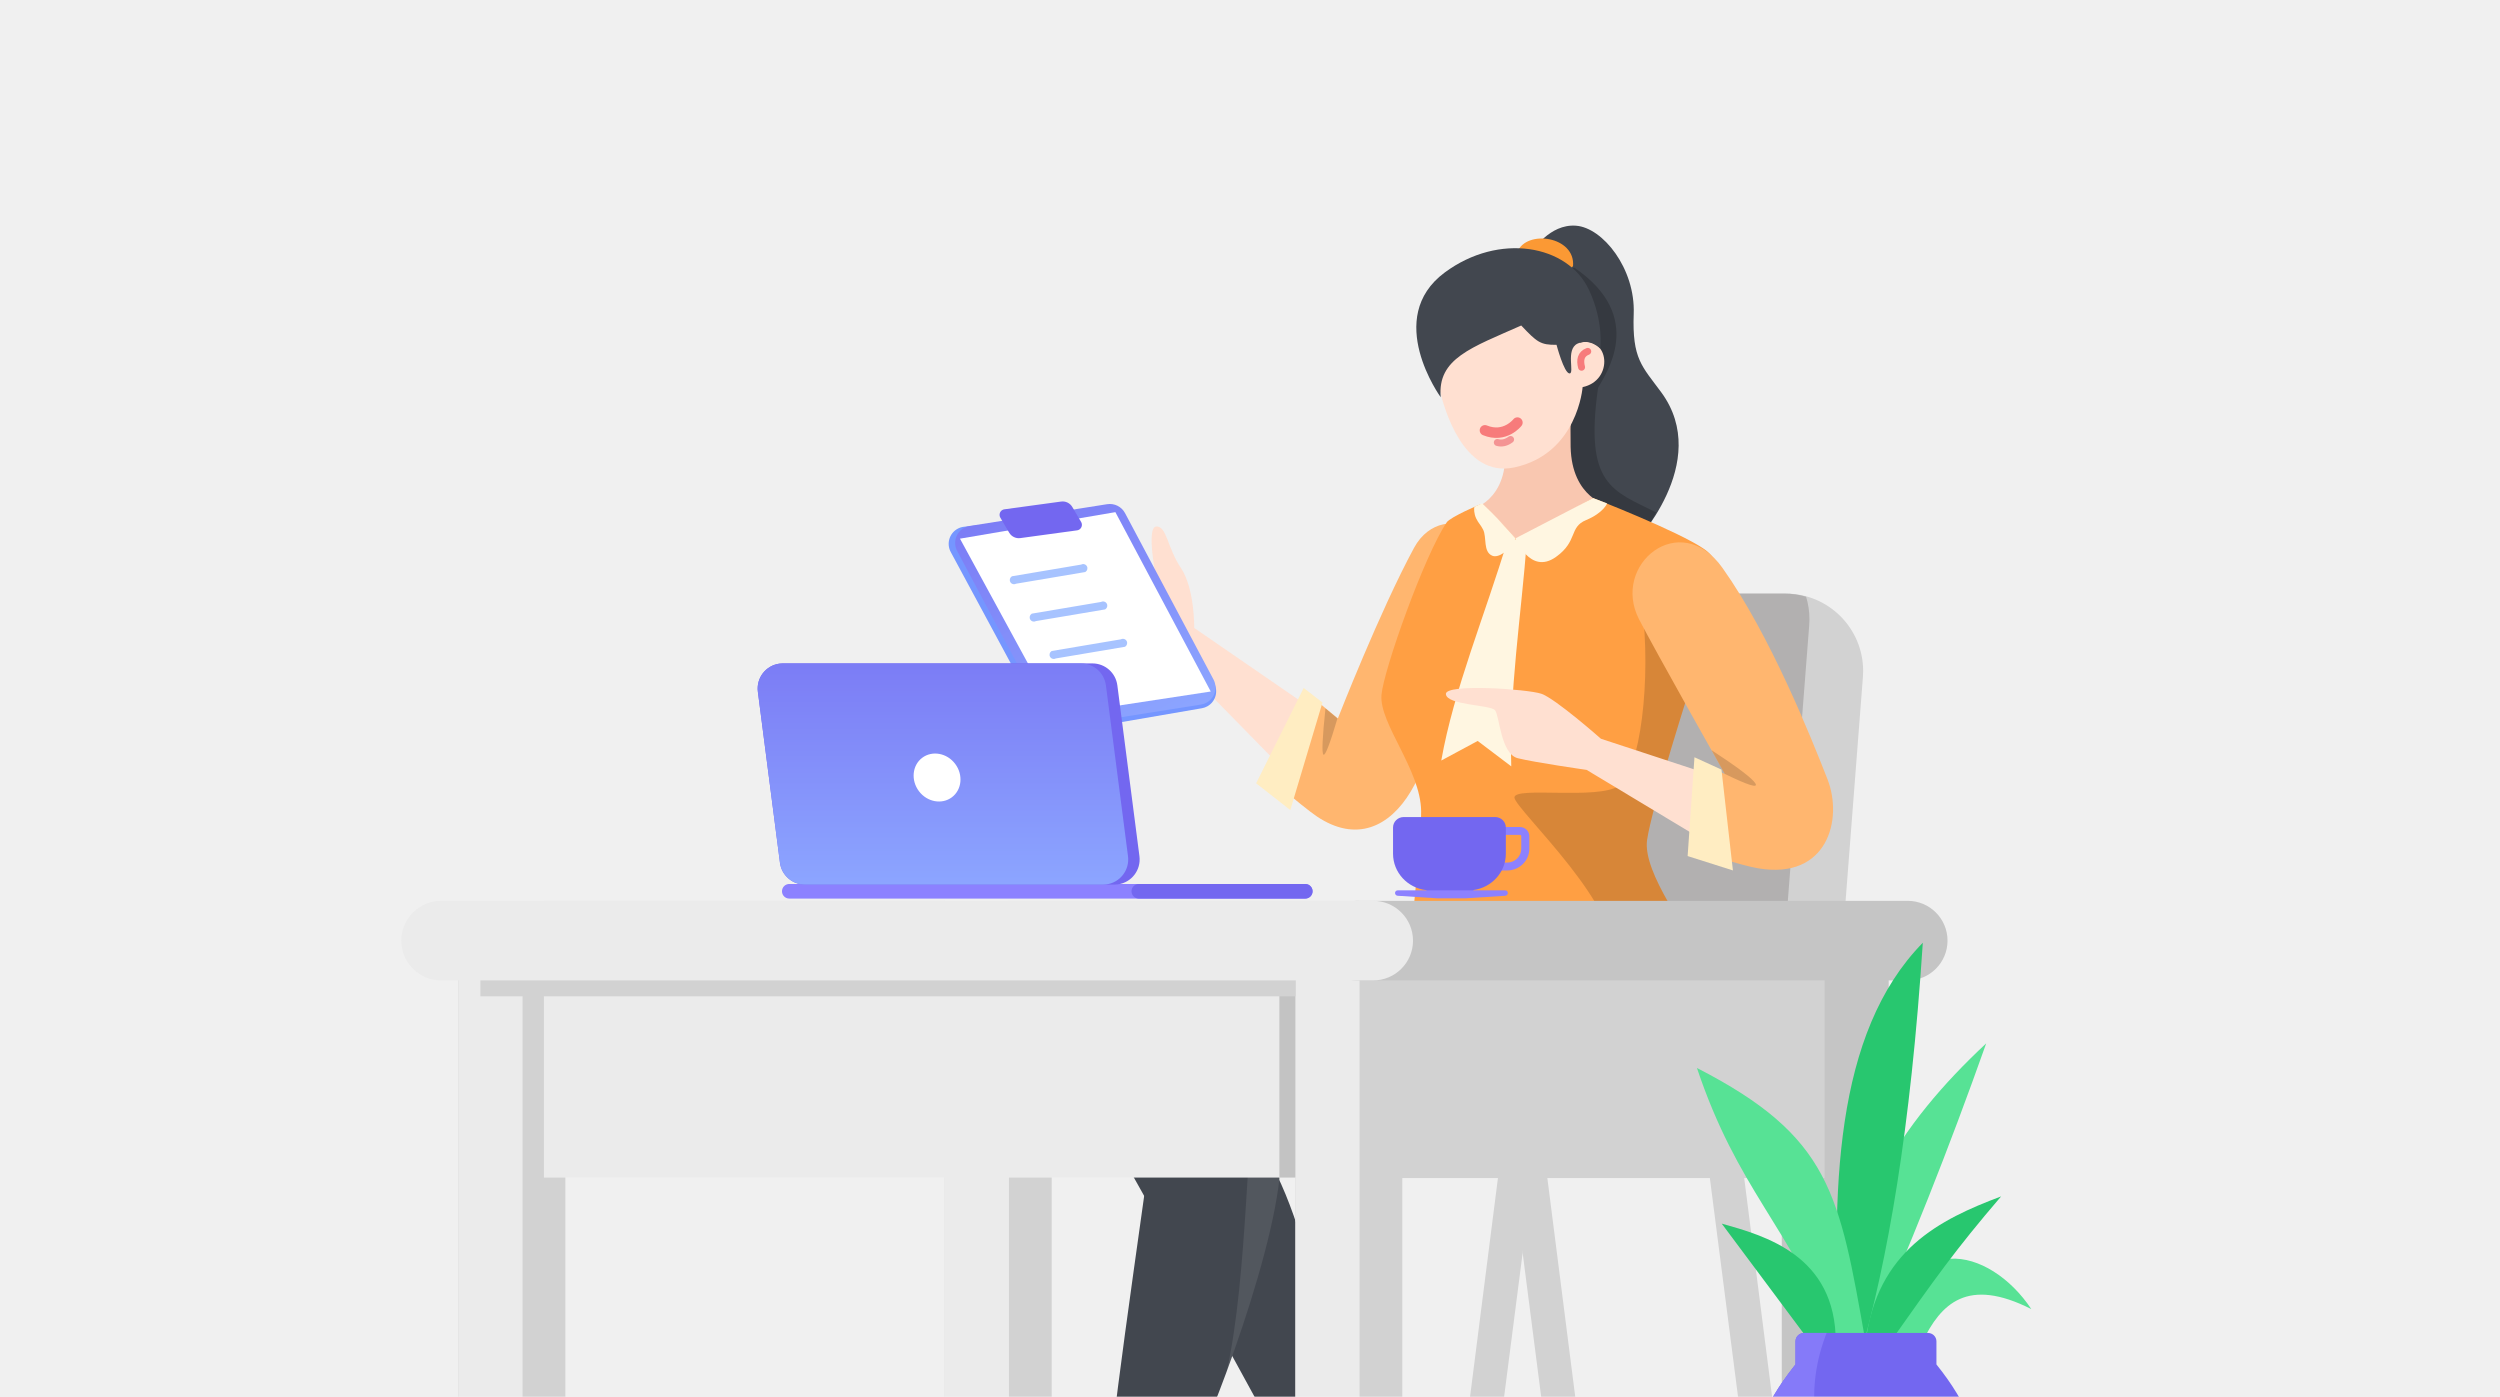
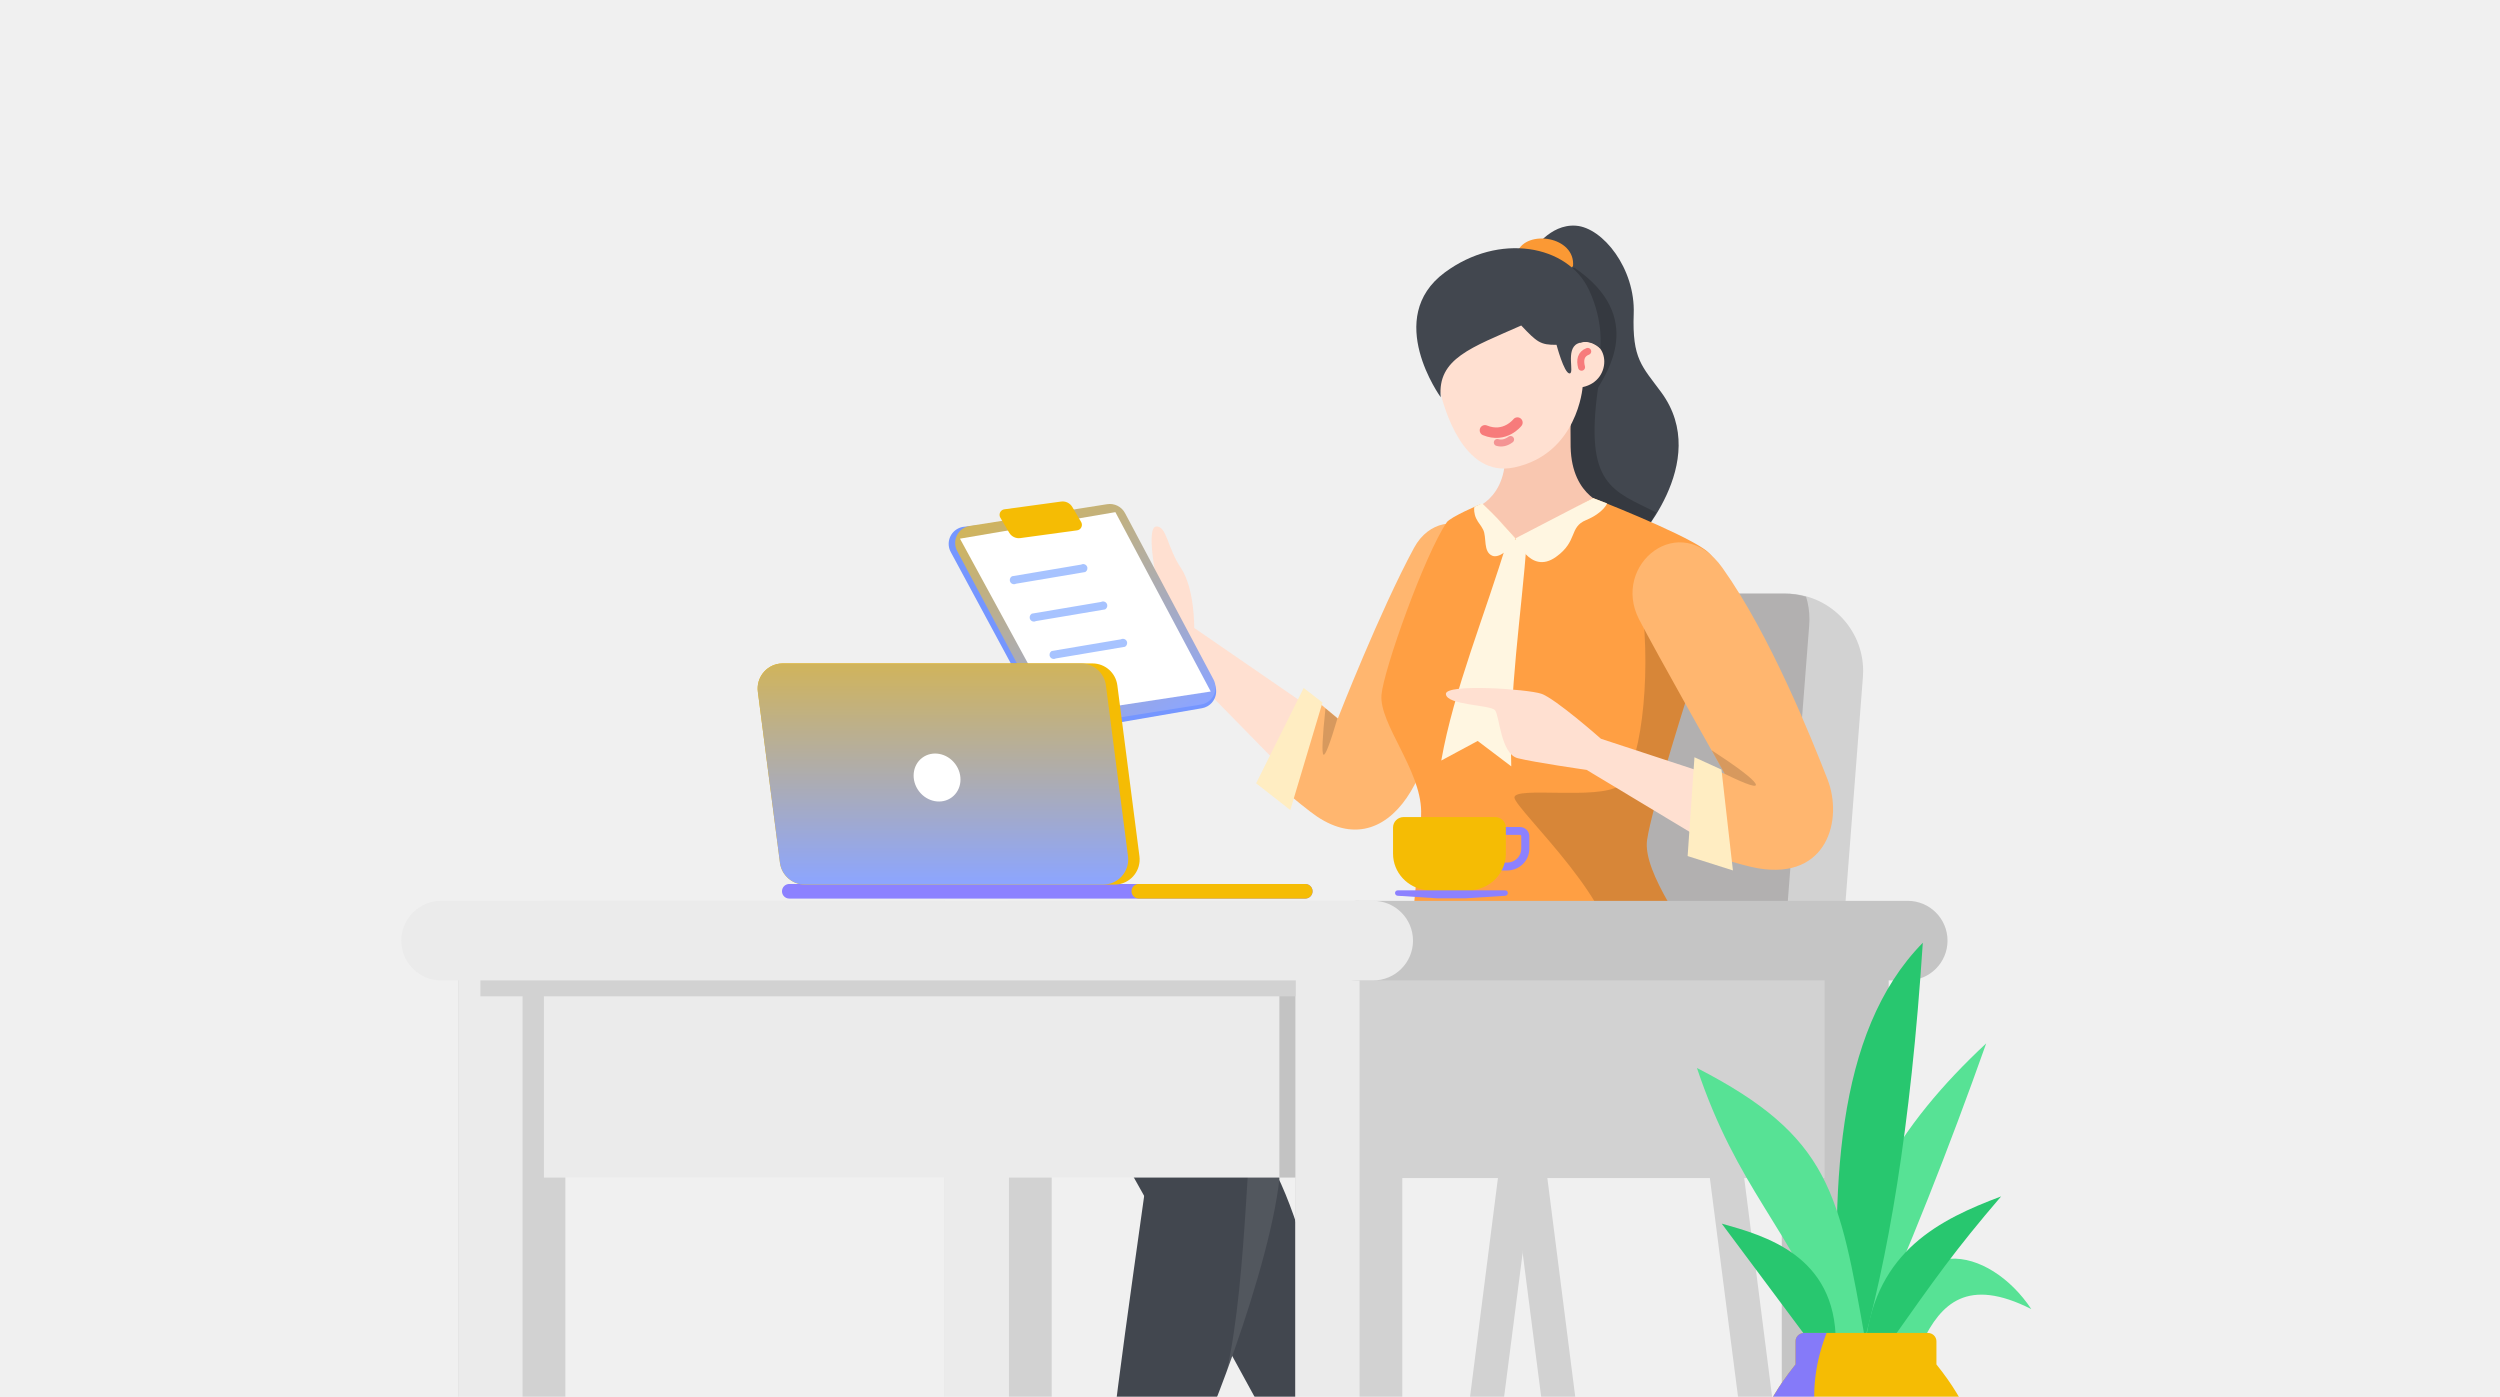
<svg xmlns="http://www.w3.org/2000/svg" xmlns:xlink="http://www.w3.org/1999/xlink" width="358px" height="200px" viewBox="0 0 358 200" version="1.1">
  <defs>
    <path d="M6,0 L352,0 C355.314,-6.08718376e-16 358,2.686 358,6 L358,200 L358,200 L0,200 L0,6 C-4.05812251e-16,2.686 2.686,6.08718376e-16 6,0 Z" id="path-1" />
    <linearGradient x1="68.669%" y1="-53.107%" x2="68.669%" y2="100%" id="linearGradient-3">
-       <stop stop-color="#7367F0" offset="0%" />
+       <stop stop-color="#f5bc04" offset="0%" />
      <stop stop-color="#8CA5FF" offset="100%" />
    </linearGradient>
    <linearGradient x1="68.669%" y1="-53.107%" x2="68.669%" y2="100%" id="linearGradient-4">
-       <stop stop-color="#7367F0" offset="0%" />
+       <stop stop-color="#f5bc04" offset="0%" />
      <stop stop-color="#8CA5FF" offset="100%" />
    </linearGradient>
    <path d="M7.952,0.064 L25.69,0.064 C26.366,0.064 26.914,0.603 26.914,1.268 L26.914,4.578 C31.399,10.144 33.642,15.71 33.642,21.277 C33.642,26.672 31.727,32.066 27.896,37.461 C27.668,37.784 27.293,37.976 26.894,37.976 L6.749,37.976 C6.349,37.976 5.975,37.784 5.746,37.461 C1.915,32.066 0,26.672 0,21.277 C0,15.815 2.159,10.354 6.477,4.893 L6.728,4.578 L6.728,1.268 C6.728,0.603 7.276,0.064 7.952,0.064 Z" id="path-5" />
  </defs>
  <g id="📝-Pages-New" stroke="none" stroke-width="1" fill="none" fill-rule="evenodd">
    <g id="Knowledge-Base" transform="translate(-670, -791)">
      <g id="Illustration" transform="translate(670, 791)">
        <mask id="mask-2" fill="white">
          <use xlink:href="#path-1" />
        </mask>
        <g id="Mask" />
        <g mask="url(#mask-2)">
          <g transform="translate(57, 30)">
            <g id="Chair4" transform="translate(121, 55)">
              <polygon id="Path" fill="#D2D2D2" points="38.077 71.363 28.831 143.879 33.679 143.815 42.925 72.042" />
              <polygon id="Path" fill="#D2D2D2" transform="translate(44.20678, 107.6211) scale(-1, 1) translate(-44.20678, -107.6211) " points="46.406 71.363 37.159 143.879 42.007 143.815 51.254 72.042" />
              <polygon id="Path" fill="#D2D2D2" transform="translate(72.39661, 107.6211) scale(-1, 1) translate(-72.39661, -107.6211) " points="74.596 71.363 65.349 143.879 70.197 143.815 79.444 72.042" />
              <path d="M0,75.186 C-5.12399906e-16,71.002 3.392,67.61 7.576,67.61 L36.218,67.61 C41.936,67.61 46.717,63.261 47.256,57.568 L51.76,10.042 C52.299,4.349 57.08,2.82683167e-15 62.798,0 L77.715,0 C83.839,6.51445281e-16 88.803,4.964 88.803,11.088 C88.803,11.374 88.792,11.659 88.77,11.944 L84.08,72.53 C83.633,78.304 78.817,82.762 73.025,82.762 L7.576,82.762 C3.392,82.762 5.12399906e-16,79.37 0,75.186 Z" id="Path" fill="#D2D2D2" />
              <path d="M77.51,-2.27373675e-13 C78.594,-2.27572851e-13 79.642,0.156 80.632,0.446 C80.945,1.469 81.113,2.555 81.113,3.68 C81.113,3.966 81.102,4.253 81.079,4.538 L76.394,64.893 C75.946,70.666 71.13,75.123 65.339,75.123 L0.071,75.123 L0.001,75.122 C0,75.073 9.36073955e-17,75.024 0,74.974 C6.90201459e-15,70.801 3.383,67.418 7.556,67.418 L36.107,67.418 C41.825,67.418 46.605,63.071 47.146,57.379 L51.645,10.039 C52.185,4.347 56.965,-2.24547053e-13 62.683,-2.27373675e-13 L77.51,-2.27373675e-13 Z" id="Combined-Shape" fill="#B2B0B0" />
            </g>
            <g id="Wom3.4" transform="translate(143, 100) scale(-1, 1) translate(-143, -100) translate(80, 0)">
              <g id="LLeg" transform="translate(28.09581, 104.5721)" fill="#42474F">
                <path d="M15.558,0.024 C22.487,0.333 61.05,8.844 68.057,10.29 C75.063,11.737 80.986,19.561 75.644,28.622 C69.643,38.793 54.16,67.679 50.401,74.191 C48.54,77.414 39.154,75.607 41.359,70.197 C45.469,60.113 47.378,34.78 57.857,25.544 C57.857,25.544 22.616,31.664 7.393,24.653 C-3.67,19.557 -1.167,-0.722 15.558,0.024 Z" id="Path" />
              </g>
              <g id="LArm" transform="translate(48.23367, 44.95087)">
                <path d="M43.754,14.969 C43.754,14.969 43.676,9.343 45.648,6.403 C47.62,3.463 47.698,0.34 49.191,0.442 C50.683,0.544 49.205,7.803 49.205,7.803 C49.205,7.803 51.099,7.081 52.459,6.168 C53.82,5.255 57.945,0.753 58.909,1.551 C60.543,2.91 57.911,10.578 56.477,12.111 C55.038,13.644 47.179,18.687 47.179,18.687 L27.93,38.329 L24.316,28.35 L43.754,14.969 Z" id="Path" fill="#FFE0D1" />
                <path d="M1.174,13.114 C4.398,20.574 10.299,34.278 12.732,38.367 C15.781,43.487 20.589,45.743 26.218,41.944 C27.214,41.272 29.23,39.651 32.266,37.082 L26.756,24.982 C24.374,26.944 23.183,27.925 23.183,27.925 C23.183,27.925 17.134,12.452 12.268,3.488 C8.054,-4.267 -3.732,1.772 1.174,13.114 Z" id="Path" fill="#FFB66F" />
                <path d="M23.245,27.933 C24.328,31.599 24.996,33.326 25.249,33.114 C25.503,32.902 25.406,30.696 24.959,26.496 L23.245,27.933 Z" id="Path" fill-opacity="0.16" fill="#000000" />
                <polygon id="Path-65" fill="#FFEDC2" points="25.387 25.652 29.994 41.05 34.888 37.217 28.077 23.567" />
              </g>
              <g id="Head" transform="translate(19.60132, 0)">
                <g id="Group-21" transform="translate(17.13841, 26.00611) rotate(12) translate(-17.13841, -26.00611) translate(4.638413, 2.506106)">
                  <path d="M15.016,2.524 C15.016,2.524 11.819,-0.875 8.127,0.216 C4.434,1.306 1.095,7.99 2.68,14.273 C4.258,20.557 3.073,21.85 1.159,26.085 C-3.983,37.477 9.656,46.638 9.656,46.638 L24.522,43.484 L19.211,15.738 L15.016,2.524 Z" id="Path" fill="#42474F" />
                  <path d="M9.606,6.059 C0.946,15.119 8.457,21.904 9.872,23.571 C14.734,36.855 10.866,38.412 5.454,42.76 L8.364,46.078 L16.706,42.599 L16.438,5.331 L9.606,6.059 Z" id="Path-50" fill-opacity="0.199" fill="#000000" />
                </g>
                <path d="M13.051,42.433 C13.051,42.433 18.329,41.374 18.485,33.986 C18.642,26.597 17.773,24.075 17.773,24.075 L27.726,23.895 C27.726,23.895 27.835,32.13 27.836,35.109 C27.841,42.351 33.426,43.191 33.426,43.191 C33.426,43.191 32.265,48.92 23.246,49.426 C16.204,49.822 13.051,42.433 13.051,42.433 Z" id="Path" fill="#F9C7B0" />
                <g id="Group-20" transform="translate(27.08848, 21.33915) rotate(12) translate(-27.08848, -21.33915) translate(13.58848, 5.339154)">
                  <path d="M1.995,4.913 C0.754,0.819 7.424,-1.657 9.383,1.292 C9.383,1.292 10.344,4.087 8.341,5.683 C5.631,7.835 1.995,4.913 1.995,4.913 Z" id="Path" fill="#FB9934" />
                  <path d="M3.36,15.846 C-1.08,15.674 -0.356,22.161 4.257,22.152 C4.257,22.152 6.936,31.367 16.237,31.367 C23.791,31.367 24.282,20.627 24.351,18.484 C24.425,16.2 24.434,8.695 24.434,8.695 L3.187,8.685 L3.36,15.846 Z" id="Path" fill="#FFE0D1" />
                  <path d="M5.69,19.846 C6.446,19.639 6.651,15.451 6.651,15.451 C8.913,15.003 9.311,14.493 11.02,11.694 C18.613,13.309 23.767,13.802 24.434,19.35 C24.434,19.35 30.136,6.54 20.146,1.987 C11.358,-2.013 2.087,1.745 0.469,8.729 C-0.677,13.659 0.637,17.28 0.637,17.28 C0.637,17.28 1.788,15.451 3.677,15.908 C5.567,16.365 4.934,20.052 5.69,19.846 Z" id="Path" fill="#42474F" />
                  <path d="M14.608,24.436 C14.608,24.436 16.137,26.901 19.119,26.027" id="Path" stroke="#F77B7B" stroke-width="1.5" stroke-linecap="round" transform="translate(16.86349, 25.32509) rotate(-18) translate(-16.86349, -25.32509) " />
                  <path d="M15.903,27.378 C16.603,27.671 17.267,27.671 17.848,27.334" id="Path" stroke="#F49494" stroke-linecap="round" transform="translate(16.87519, 27.46345) rotate(2) translate(-16.87519, -27.46345) " />
                  <path d="M3.565,19.444 C3.844,18.44 3.72,17.563 2.721,17.162" id="Path-8" stroke="#F77B7B" stroke-linecap="round" transform="translate(3.207757, 18.30307) rotate(-13) translate(-3.207757, -18.30307) " />
                </g>
              </g>
              <g id="Group-19" transform="translate(16.70562, 41.32406)">
                <path d="M34.241,0.88 C34.362,0.874 38.619,2.737 39.109,3.456 C42.302,8.137 48.165,24.612 48.466,28.186 C48.807,32.308 42.859,38.875 42.786,44.843 C42.721,50.812 45.33,68.784 44.318,70.463 C43.314,72.141 36.716,80.116 35.339,80.148 C33.955,80.181 32.921,75.994 30.824,76.085 C28.735,76.176 24.379,81.727 22.501,81.688 C20.631,81.647 1.248,69.377 2.729,65.882 C4.219,62.386 11.134,53.698 10.429,48.935 C9.733,44.173 4.171,26.592 2.163,20.609 C0.163,14.625 -1.448,9.859 2.284,7.284 C6.017,4.71 18.161,0 18.161,0 L29.035,6.078 C29.035,6.078 33.61,0.91 34.241,0.88 Z" id="Path" fill="#FF9F43" />
                <path d="M30.375,5.909 C33.636,16.745 38.112,27.423 39.904,37.585 L34.69,34.778 L29.881,38.419 C30.221,27.854 28.446,16.762 27.63,5.909 L30.375,5.909 Z" id="Path" fill="#FFF6E1" />
                <path d="M11.326,14.23 L11.202,15.106 C9.741,25.988 11.47,39.194 14.467,41.208 C17.525,43.265 29.43,41.247 29.43,42.875 C29.43,44.504 12.978,59.43 15.679,66.566 C17.164,70.489 16.667,73.978 14.187,77.033 L13.468,76.549 C7.848,72.741 1.883,67.879 2.729,65.882 C4.219,62.386 11.134,53.698 10.429,48.935 C9.761,44.363 4.608,27.978 2.42,21.381 L1.723,19.289 C0.913,16.837 0.239,14.615 0.076,12.698 L0.579,12.373 C8.614,7.226 12.197,7.845 11.326,14.23 L11.326,14.23 Z" id="Path" fill-opacity="0.16" fill="#000000" />
                <path d="M16.154,0.767 L18.161,0 L29.274,5.763 C29.274,5.763 27.184,11.076 23.484,8.43 C20.312,6.168 21.65,4.177 19.164,3.15 C16.687,2.123 16.154,0.767 16.154,0.767 Z" id="Path" fill="#FFF6E1" />
                <path d="M29.274,5.763 C30.079,7.551 31.717,8.596 32.563,8.271 C33.961,7.734 33.361,5.597 33.912,4.518 C34.306,3.752 34.561,3.636 34.906,2.917 C35.227,2.257 35.24,1.466 35.158,1.247 L34.065,0.751 C33.063,1.694 32.329,2.417 31.863,2.917 C31.283,3.541 30.419,4.49 29.274,5.763 Z" id="Path" fill="#FFF6E1" />
              </g>
              <g id="RArm" transform="translate(0, 47.66368)">
                <path d="M33.745,28.126 C33.745,28.126 40.288,22.348 42.29,21.678 C44.293,21.007 56.022,20.202 55.949,21.717 C55.864,23.34 49.564,23.247 48.912,24.045 C48.259,24.844 48.11,30.302 45.643,30.915 C43.18,31.528 35.798,32.584 35.798,32.584 L18.138,43.213 L17.383,33.501 L33.745,28.126 Z" id="Path" fill="#FFE0D1" />
                <path d="M16.341,3.661 C9.448,13.369 3.563,28.156 1.304,33.921 C-0.955,39.686 1.324,48.381 11.257,46.674 C12.375,46.482 14.188,46.001 16.696,45.23 L19.07,31.878 C17.029,32.733 16.008,33.161 16.008,33.161 C16.008,33.161 25.88,15.699 28.291,11.017 C32.318,3.2 22.412,-4.892 16.341,3.661 Z" id="Path" fill="#FFB66F" />
                <path d="M16.008,33.161 C12.665,34.79 11.204,35.247 11.624,34.53 C12.045,33.813 14.137,32.225 17.9,29.765 L16.008,33.161 Z" id="Path" fill-opacity="0.16" fill="#000000" />
                <polygon id="Path-64" fill="#FFEDC2" points="16.486 32.544 14.847 46.982 21.331 44.925 20.353 30.776" />
              </g>
              <g id="RLeg" transform="translate(15.94627, 101.5411)">
                <path d="M6.757,0.134 C-1.984,13.276 -1.129,22.783 9.321,28.653 C22.707,36.172 63.994,27.364 63.994,27.364 C63.994,27.364 63.262,33.248 63.994,38.496 C65.907,52.202 75.004,75.037 76.928,77.906 C79.59,81.874 87.697,78.881 87.85,75.577 C88.003,72.274 81.738,30.078 80.785,22.032 C79.838,13.985 76.846,12.816 68.106,10.617 C66.099,10.111 42.356,4.223 40.181,4.395 C27.723,5.378 16.581,3.957 6.757,0.134 Z" id="Path" fill="#42474F" />
                <path d="M16.28,26.462 C29.834,27.977 65.717,24.853 67.158,26.273 C68.534,27.628 68.304,51.208 71.391,64.855 C68.35,56.586 65.059,46.126 63.994,38.496 C63.262,33.248 63.994,27.364 63.994,27.364 L62.592,27.644 C55.277,29.062 21.363,35.15 9.321,28.653 C2.258,24.842 -0.475,18.942 1.123,10.952 C3.049,20.377 8.102,25.547 16.28,26.462 Z" id="Path" fill-opacity="0.192" fill="#FFFFFF" opacity="0.44" />
                <ellipse id="Oval" fill-opacity="0.192" fill="#FFFFFF" transform="translate(86.56548, 23.11196) rotate(13) translate(-86.56548, -23.11196) " cx="86.565" cy="23.112" rx="2.278" ry="4.168" />
                <ellipse id="Oval" fill-opacity="0.192" fill="#FFFFFF" transform="translate(75.93463, 20.45977) rotate(-16) translate(-75.93463, -20.45977) " cx="75.935" cy="20.46" rx="3.037" ry="4.547" />
              </g>
            </g>
            <g id="Example-Task1" transform="translate(97.77145, 58.16383) rotate(-28) translate(-97.77145, -58.16383) translate(85.27145, 37.16383)">
              <g id="Group-3" transform="translate(-0, -0)">
                <path d="M3.716,1.906 L22.562,9.467 C23.474,9.833 24.082,10.706 24.108,11.688 L24.819,38.439 C24.855,39.799 23.781,40.931 22.421,40.967 C22.137,40.975 21.855,40.933 21.585,40.845 L2.19,34.461 C1.184,34.13 0.502,33.193 0.496,32.135 L0.334,4.207 C0.326,2.846 1.423,1.737 2.784,1.729 C3.103,1.727 3.42,1.787 3.716,1.906 Z" id="Rectangle" fill="#7596FF" fill-rule="nonzero" />
                <path d="M4.482,2.186 L23.325,8.676 C24.32,9.019 24.987,9.954 24.987,11.006 L24.987,37.988 C24.987,39.348 23.884,40.452 22.523,40.452 C22.25,40.452 21.979,40.406 21.72,40.317 L2.877,33.827 C1.883,33.484 1.216,32.549 1.216,31.497 L1.216,4.515 C1.216,3.155 2.319,2.051 3.68,2.051 C3.953,2.051 4.224,2.097 4.482,2.186 Z" id="Rectangle" fill="url(#linearGradient-3)" />
                <polygon id="Rectangle" fill="#FFFFFF" fill-rule="nonzero" points="2.399 3.14 23.831 10.235 23.831 39.326 2.691 31.91" />
-                 <path d="M9.99,2.414 L17.686,5.25 C18.291,5.473 18.703,6.037 18.731,6.682 L18.84,9.177 C18.859,9.618 18.517,9.992 18.075,10.011 C17.969,10.016 17.863,9.999 17.764,9.962 L10.068,7.126 C9.463,6.903 9.051,6.339 9.023,5.695 L8.914,3.199 C8.895,2.758 9.238,2.384 9.679,2.365 C9.785,2.361 9.891,2.377 9.99,2.414 Z" id="Rectangle" fill="#7367F0" fill-rule="nonzero" />
+                 <path d="M9.99,2.414 L17.686,5.25 C18.291,5.473 18.703,6.037 18.731,6.682 L18.84,9.177 C18.859,9.618 18.517,9.992 18.075,10.011 C17.969,10.016 17.863,9.999 17.764,9.962 L10.068,7.126 C9.463,6.903 9.051,6.339 9.023,5.695 L8.914,3.199 C8.895,2.758 9.238,2.384 9.679,2.365 C9.785,2.361 9.891,2.377 9.99,2.414 Z" id="Rectangle" fill="#f5bc04" fill-rule="nonzero" />
                <path d="M15.985,14.567 C16.321,14.567 16.593,14.839 16.593,15.173 C16.593,15.484 16.358,15.74 16.056,15.775 L15.985,15.779 L6.456,12.605 C6.12,12.605 5.848,12.334 5.848,11.999 C5.848,11.688 6.083,11.432 6.385,11.397 L6.456,11.393 L15.985,14.567 Z" id="Path" fill="#A7C3FF" />
                <path d="M15.985,20.628 C16.321,20.628 16.593,20.899 16.593,21.234 C16.593,21.545 16.358,21.801 16.056,21.836 L15.985,21.84 L6.456,18.666 C6.12,18.666 5.848,18.394 5.848,18.06 C5.848,17.749 6.083,17.493 6.385,17.458 L6.456,17.454 L15.985,20.628 Z" id="Path" fill="#A7C3FF" />
                <path d="M15.985,26.689 C16.321,26.689 16.593,26.96 16.593,27.295 C16.593,27.605 16.358,27.862 16.056,27.897 L15.985,27.901 L6.456,24.726 C6.12,24.726 5.848,24.455 5.848,24.12 C5.848,23.809 6.083,23.553 6.385,23.518 L6.456,23.514 L15.985,26.689 Z" id="Path" fill="#A7C3FF" />
              </g>
            </g>
            <g id="Group-26" transform="translate(0, 99)">
              <g id="Group-25" transform="translate(8.649351, 0)">
                <polygon id="Rectangle" fill="#D2D2D2" points="69.648 3.799 84.956 3.799 84.956 100.493 69.648 100.493" />
                <polygon id="Rectangle" fill="#EBEBEB" points="69.648 -1.78512303e-13 78.833 -1.78512303e-13 78.833 100.493 69.648 100.493" />
                <polygon id="Rectangle" fill="#D2D2D2" points="1.05161699e-15 3.799 75.777 3.799 75.777 32.801 15.308 32.801 15.308 100.493 1.05161699e-15 100.493" />
                <polygon id="Rectangle" fill="#EBEBEB" points="1.01974981e-15 3.799 9.185 3.799 9.185 100.493 1.01974981e-15 100.493" />
              </g>
              <g id="Group-25">
                <polygon id="Rectangle" fill="#C5C5C5" points="198.15 3.799 213.459 3.799 213.459 100.493 198.15 100.493" />
                <polygon id="Rectangle" fill="#D2D2D2" points="128.503 3.799 204.28 3.799 204.28 39.699 143.811 39.699 143.811 100.493 128.503 100.493" />
                <polygon id="Rectangle" fill="#EBEBEB" points="20.89 -2.81575148e-13 137.599 -4.04882098e-13 137.599 39.628 20.89 39.628" />
                <polygon id="Rectangle" fill="#C3C3C3" points="126.207 3.799 135.392 3.799 135.392 39.628 126.207 39.628" />
                <polygon id="Rectangle" fill="#EBEBEB" points="128.503 3.799 137.688 3.799 137.688 100.493 128.503 100.493" />
                <path d="M137.299,0 L216.186,0 C219.333,2.97461293e-15 221.885,2.551 221.885,5.698 C221.885,8.845 219.333,11.396 216.186,11.396 L137.299,11.396 C134.152,11.396 131.601,8.845 131.601,5.698 C131.601,2.551 134.152,5.7810075e-16 137.299,0 Z" id="Rectangle" fill="#C5C5C5" />
                <polygon id="Rectangle" fill="#D2D2D2" points="11.794 2.279 128.503 2.279 128.503 13.676 11.794 13.676" />
                <path d="M6.164,-1.78139615e-14 L139.644,-1.78139615e-14 C142.791,6.58155786e-15 145.342,2.551 145.342,5.698 C145.342,8.845 142.791,11.396 139.644,11.396 L6.164,11.396 C3.017,11.396 0.466,8.845 0.466,5.698 C0.466,2.551 3.017,-1.90122176e-14 6.164,-1.78139615e-14 Z" id="Rectangle" fill="#EBEBEB" />
              </g>
            </g>
            <g id="Cup" transform="translate(152, 93) scale(-1, 1) translate(-152, -93) translate(142, 87)">
              <path d="M5.196,1.431 L1.346,1.431 C0.603,1.431 0,2.018 0,2.743 L0,4.541 C0,6.259 1.428,7.651 3.19,7.651 L5.196,7.651 C5.514,7.651 5.773,7.4 5.773,7.089 C5.773,6.778 5.514,6.526 5.196,6.526 L3.19,6.526 C2.065,6.526 1.154,5.638 1.154,4.541 L1.154,2.743 C1.154,2.64 1.24,2.556 1.346,2.556 L5.196,2.556 C5.514,2.556 5.773,2.304 5.773,1.993 C5.773,1.683 5.514,1.431 5.196,1.431 Z" id="Path" fill="#8C81FF" />
-               <path d="M17.979,0 C18.828,0 19.517,0.672 19.517,1.5 L19.517,5.25 C19.517,7.95 17.427,10.174 14.738,10.467 L14.737,11.25 L8.003,11.25 L8.003,10.45 C5.382,10.096 3.363,7.903 3.363,5.25 L3.363,1.5 C3.363,0.672 4.052,0 4.902,0 L17.979,0 Z" id="Path" fill="#7367F0" />
+               <path d="M17.979,0 C18.828,0 19.517,0.672 19.517,1.5 L19.517,5.25 C19.517,7.95 17.427,10.174 14.738,10.467 L14.737,11.25 L8.003,11.25 L8.003,10.45 C5.382,10.096 3.363,7.903 3.363,5.25 L3.363,1.5 C3.363,0.672 4.052,0 4.902,0 L17.979,0 Z" id="Path" fill="#f5bc04" />
              <path d="M3.452,10.5 L18.856,10.5 C19.063,10.5 19.231,10.668 19.231,10.875 C19.231,11.086 19.067,11.261 18.857,11.274 L13.196,11.641 L13.196,11.641 L9.157,11.641 L3.451,11.274 C3.241,11.261 3.077,11.086 3.077,10.875 C3.077,10.668 3.245,10.5 3.452,10.5 Z" id="Rectangle" fill="#8C81FF" />
            </g>
            <g id="FacingBack-Laptop3" transform="translate(51, 65)">
              <path d="M5.027,31.585 L78.915,31.585 C79.493,31.585 79.961,32.053 79.961,32.631 C79.961,33.209 79.493,33.677 78.915,33.677 L5.027,33.677 C4.45,33.677 3.981,33.209 3.981,32.631 C3.981,32.053 4.45,31.585 5.027,31.585 Z" id="Rectangle" fill="#8C81FF" />
-               <path d="M55.078,31.585 L78.915,31.585 C79.493,31.585 79.961,32.053 79.961,32.631 C79.961,33.209 79.493,33.677 78.915,33.677 L55.078,33.677 C54.5,33.677 54.032,33.209 54.032,32.631 C54.032,32.053 54.5,31.585 55.078,31.585 Z" id="Rectangle" fill="#7367F0" />
-               <path d="M4.095,0 L48.433,0 C50.243,-7.76541381e-16 51.772,1.344 52.004,3.138 L55.168,27.614 C55.423,29.586 54.031,31.391 52.059,31.646 C51.906,31.665 51.752,31.675 51.597,31.675 L7.26,31.675 C5.45,31.675 3.921,30.332 3.689,28.537 L0.525,4.062 C0.27,2.09 1.662,0.285 3.634,0.03 C3.787,0.01 3.941,2.8351131e-17 4.095,0 Z" id="Rectangle" fill="#7367F0" />
+               <path d="M55.078,31.585 L78.915,31.585 C79.493,31.585 79.961,32.053 79.961,32.631 C79.961,33.209 79.493,33.677 78.915,33.677 L55.078,33.677 C54.5,33.677 54.032,33.209 54.032,32.631 C54.032,32.053 54.5,31.585 55.078,31.585 Z" id="Rectangle" fill="#f5bc04" />
+               <path d="M4.095,0 L48.433,0 C50.243,-7.76541381e-16 51.772,1.344 52.004,3.138 L55.168,27.614 C55.423,29.586 54.031,31.391 52.059,31.646 C51.906,31.665 51.752,31.675 51.597,31.675 L7.26,31.675 C5.45,31.675 3.921,30.332 3.689,28.537 L0.525,4.062 C0.27,2.09 1.662,0.285 3.634,0.03 C3.787,0.01 3.941,2.8351131e-17 4.095,0 Z" id="Rectangle" fill="#f5bc04" />
              <path d="M4.095,0 L46.795,0 C48.605,9.99815459e-16 50.133,1.344 50.366,3.138 L53.53,27.614 C53.785,29.586 52.393,31.391 50.421,31.646 C50.268,31.665 50.114,31.675 49.959,31.675 L7.26,31.675 C5.45,31.675 3.921,30.332 3.689,28.537 L0.525,4.062 C0.27,2.09 1.662,0.285 3.634,0.03 C3.787,0.01 3.941,1.36061876e-15 4.095,0 Z" id="Rectangle" fill="url(#linearGradient-4)" />
              <ellipse id="Oval" fill="#FFFFFF" transform="translate(26.18607, 16.34168) rotate(-37) translate(-26.18607, -16.34168) " cx="26.186" cy="16.342" rx="3.249" ry="3.536" />
            </g>
            <g id="Group-79" transform="translate(186, 105)">
              <g id="Group-86">
                <path d="M23.979,58.234 C30.346,43.991 36.13,29.363 41.424,14.412 C29.228,25.78 19.744,39.63 21.095,58.234 L23.979,58.234 Z" id="Path-113" fill="#57E295" />
                <path d="M20.586,59.721 C19.079,35.435 19.718,12.88 32.347,0 C30.605,26.665 27.346,45.45 23.219,59.721 L20.586,59.721 Z" id="Rectangle" fill="#28C76F" />
                <path d="M20.007,57.192 C12.951,40.221 5.861,35.356 2.45563569e-14,17.935 C19.181,27.771 20.383,35.893 24.148,57.192 L20.007,57.192 Z" id="Path-112" fill="#57E295" />
                <path d="M16.209,57.192 L3.551,40.221 C9.665,41.944 19.883,44.735 19.883,57.192 L16.209,57.192 Z" id="Path-114" fill="#28C76F" />
                <path d="M28.048,57.192 L32.271,57.192 C34.954,51.651 38.735,47.837 47.884,52.461 C41.887,43.427 29.583,40.694 28.048,57.192 Z" id="Path-116" fill="#57E295" />
                <path d="M24.164,57.192 L27.675,57.192 C34.12,48.078 36.891,44.106 43.56,36.323 C34.774,39.62 25.756,44.106 24.164,57.192 Z" id="Path-117" fill="#28C76F" />
              </g>
              <g id="Group-85" transform="translate(7.384615, 55.8125)">
                <mask id="mask-6" fill="white">
                  <use xlink:href="#path-5" />
                </mask>
-                 <use id="Rectangle" fill="#7367F0" xlink:href="#path-5" />
+                 <use id="Rectangle" fill="#f5bc04" xlink:href="#path-5" />
                <path d="M-4.282,-0.978 L11.622,-0.978 C4.008,16.458 19.027,26.784 11.622,44.155 L-4.282,44.155 L-4.282,-0.978 Z" id="Rectangle" fill="#857AF9" mask="url(#mask-6)" />
              </g>
            </g>
          </g>
        </g>
      </g>
    </g>
  </g>
</svg>
